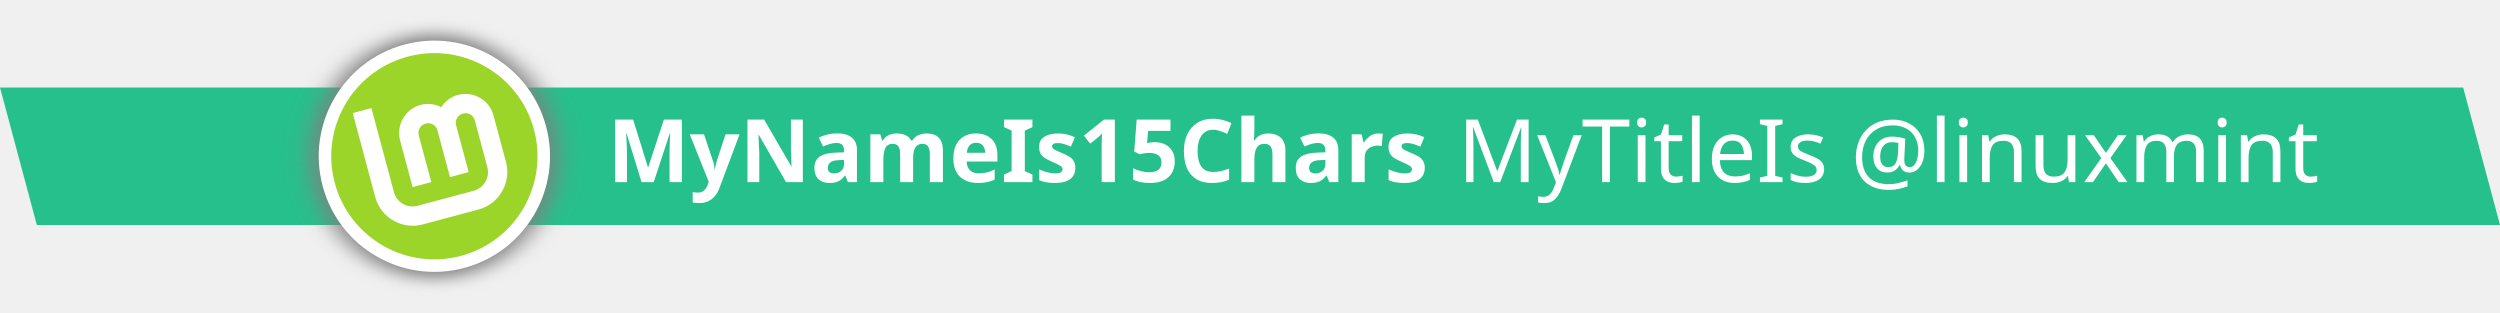
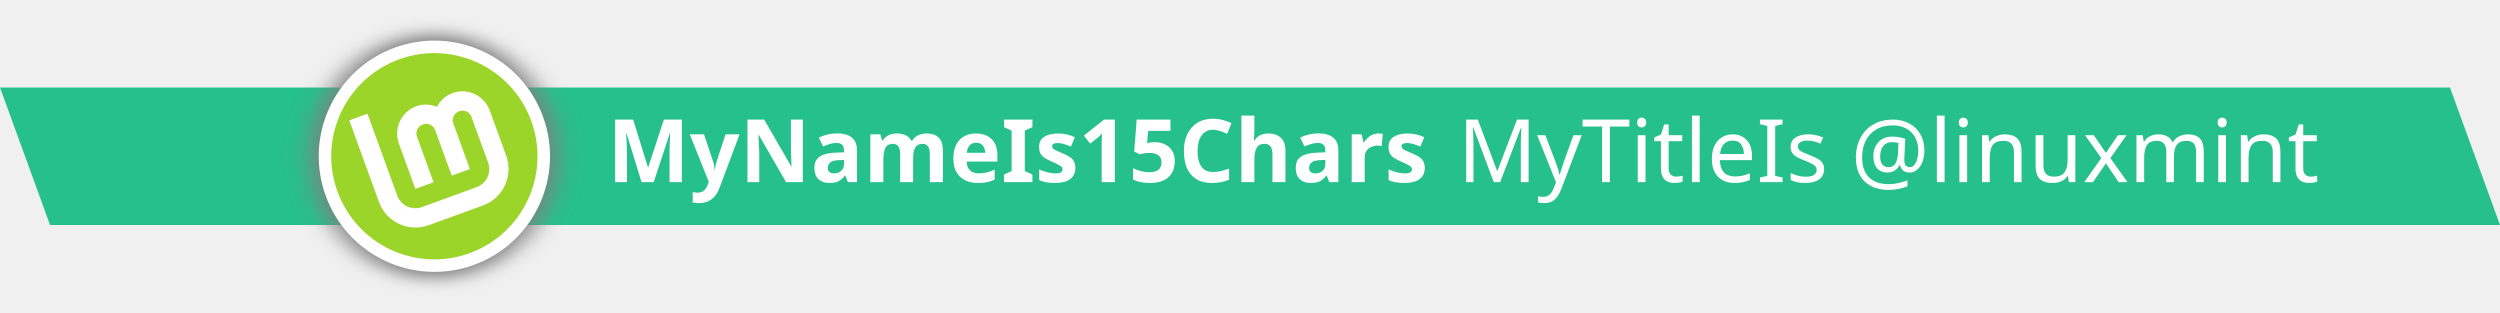
<svg xmlns="http://www.w3.org/2000/svg" width="400" height="50" viewBox="0 0 400 50" version="1.1" id="SVGRoot" xml:space="preserve">
  <defs id="defs132">
    <filter style="color-interpolation-filters:sRGB" id="filter4294" x="-0.012" y="-0.109" width="1.025" height="1.218">
      <feFlood flood-opacity="0.502" flood-color="rgb(0,0,0)" result="flood" id="feFlood4284" />
      <feComposite in="flood" in2="SourceGraphic" operator="in" result="composite1" id="feComposite4286" />
      <feGaussianBlur in="composite1" stdDeviation="2" result="blur" id="feGaussianBlur4288" />
      <feOffset dx="0" dy="0" result="offset" id="feOffset4290" />
      <feComposite in="offset" in2="offset" operator="atop" result="composite2" id="feComposite4292" />
    </filter>
    <filter style="color-interpolation-filters:sRGB" id="filter3763" x="-0.135" y="-0.135" width="1.27" height="1.27">
      <feGaussianBlur stdDeviation="1.665" id="feGaussianBlur3765" />
    </filter>
  </defs>
  <g id="layer1" style="display:inline">
-     <path id="background-bar" style="fill:#26c08c;fill-opacity:1;stroke-width:1;stroke-opacity:0.25" d="m 0,14 h 394.106 l 5.895,22 H 5.895 Z" />
+     <path id="bkgnd-bar" style="opacity:1;fill:#26c08c;fill-opacity:1;stroke:none;stroke-width:0" d="M 0 14 L 8.008 36 L 400 36 L 391.992 14 L 0 14 z " />
    <g id="logo-halo" transform="rotate(-15,64.4998,-12.97727)" style="display:inline">
      <circle style="fill:#808080;fill-opacity:1;stroke:#808080;stroke-width:2;stroke-miterlimit:4;stroke-dasharray:none;stroke-opacity:1;filter:url(#filter3763)" id="circle-shadow" cx="59.5" cy="25" r="18.5" />
-       <circle style="fill:#ffffff;fill-opacity:1;stroke:none;stroke-width:0;stroke-miterlimit:4;stroke-dasharray:none" id="halo" cx="59.5" cy="25" r="18.5" />
-       <circle style="fill:#9cd52a;fill-opacity:1;stroke:none;stroke-width:0;stroke-miterlimit:4;stroke-dasharray:none" id="background-circle" cx="59.5" cy="25" r="16.5" />
-       <path style="color:#000000;fill:#ffffff;fill-opacity:1;stroke:none;stroke-width:0;stroke-dasharray:none" d="m 48.672,14.945 v 13.922 c 0,3.399 2.789,6.188 6.188,6.188 h 9.281 c 3.399,0 6.188,-2.789 6.188,-6.188 v -7.734 c 0,-2.545 -2.096,-4.641 -4.641,-4.641 -1.189,0 -2.269,0.47 -3.094,1.217 -0.825,-0.747 -1.905,-1.217 -3.094,-1.217 -2.545,0 -4.641,2.096 -4.641,4.641 v 7.734 h 3.094 v -7.734 c 0,-0.873 0.674,-1.547 1.547,-1.547 0.873,0 1.547,0.674 1.547,1.547 v 7.734 h 3.094 v -7.734 c 0,-0.873 0.674,-1.547 1.547,-1.547 0.873,0 1.547,0.674 1.547,1.547 v 7.734 c 0,1.727 -1.367,3.094 -3.094,3.094 h -9.281 c -1.727,0 -3.094,-1.367 -3.094,-3.094 V 14.945 Z" id="Lm-path" />
+       <circle style="fill:#ffffff;fill-opacity:1;stroke:none;stroke-width:0;stroke-miterlimit:4;stroke-dasharray:none" id="halo" cx="57.095" cy="30.091" r="18.5" transform="rotate(-5)" />
+       <circle style="fill:#9cd52a;fill-opacity:1;stroke:none;stroke-width:0;stroke-miterlimit:4;stroke-dasharray:none" id="background-circle" cx="57.095" cy="30.091" r="16.5" transform="rotate(-5)" />
+       <path style="color:#000000;fill:#ffffff;fill-opacity:1;stroke:none;stroke-width:0;stroke-dasharray:none" d="m 47.837,15.927 1.213,13.869 c 0.296,3.386 3.317,5.921 6.703,5.625 l 9.246,-0.809 c 3.386,-0.296 5.921,-3.317 5.625,-6.703 l -0.674,-7.705 c -0.222,-2.535 -2.492,-4.44 -5.027,-4.219 -1.184,0.104 -2.219,0.666 -2.976,1.482 -0.887,-0.672 -2.004,-1.046 -3.188,-0.942 -2.535,0.222 -4.44,2.492 -4.219,5.027 l 0.674,7.705 3.082,-0.27 -0.674,-7.705 c -0.076,-0.869 0.537,-1.6 1.406,-1.676 0.869,-0.076 1.6,0.537 1.676,1.406 l 0.674,7.705 3.082,-0.27 -0.674,-7.705 c -0.076,-0.869 0.537,-1.6 1.406,-1.676 0.869,-0.076 1.6,0.537 1.676,1.406 l 0.674,7.705 c 0.151,1.72 -1.092,3.201 -2.812,3.352 l -9.246,0.809 c -1.72,0.151 -3.201,-1.092 -3.352,-2.812 L 50.919,15.658 Z" id="Lm-path" />
    </g>
  </g>
  <g id="layer2" style="display:inline">
    <text xml:space="preserve" style="font-weight:500;font-size:14px;font-family:Ubuntu;-inkscape-font-specification:'Ubuntu Medium';opacity:1;fill:#808080;fill-opacity:1;stroke-opacity:0.25" x="97.16" y="29.137" id="name">
      <tspan id="tspan4818" x="97.16" y="29.137" style="font-style:normal;font-variant:normal;font-weight:bold;font-stretch:normal;font-family:Ubuntu;-inkscape-font-specification:'Ubuntu Bold';fill:#ffffff;fill-opacity:1">MyNameIs15Chars</tspan>
    </text>
    <text xml:space="preserve" style="font-style:normal;font-variant:normal;font-weight:bold;font-stretch:normal;font-size:14px;font-family:Ubuntu;-inkscape-font-specification:'Ubuntu Bold';opacity:1;fill:#ffffff;fill-opacity:1;stroke-opacity:0.25" x="389.252" y="29.137" id="function">
      <tspan id="tspan4974" x="389.252" y="29.137" style="font-style:normal;font-variant:normal;font-weight:normal;font-stretch:normal;font-family:Ubuntu;-inkscape-font-specification:Ubuntu;text-align:end;text-anchor:end">MyTitleIs @linuxmint</tspan>
    </text>
  </g>
</svg>
